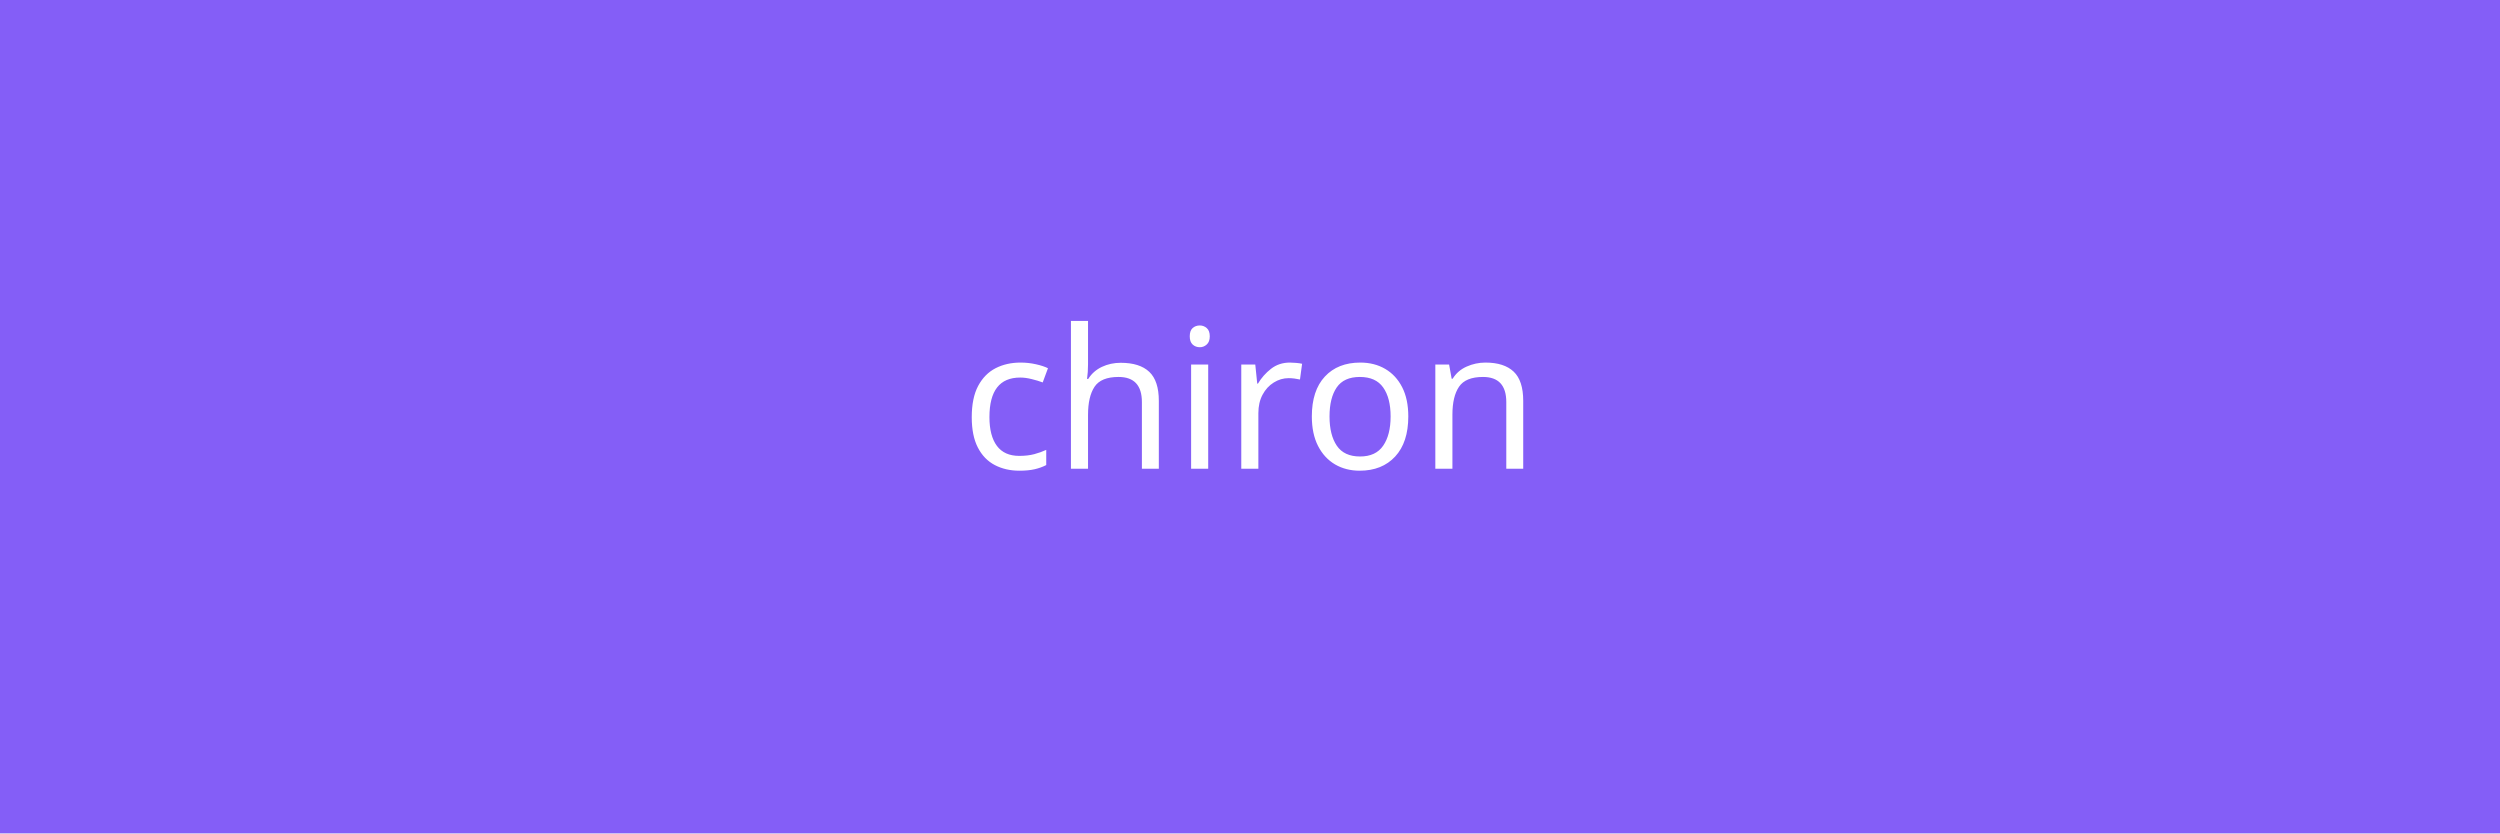
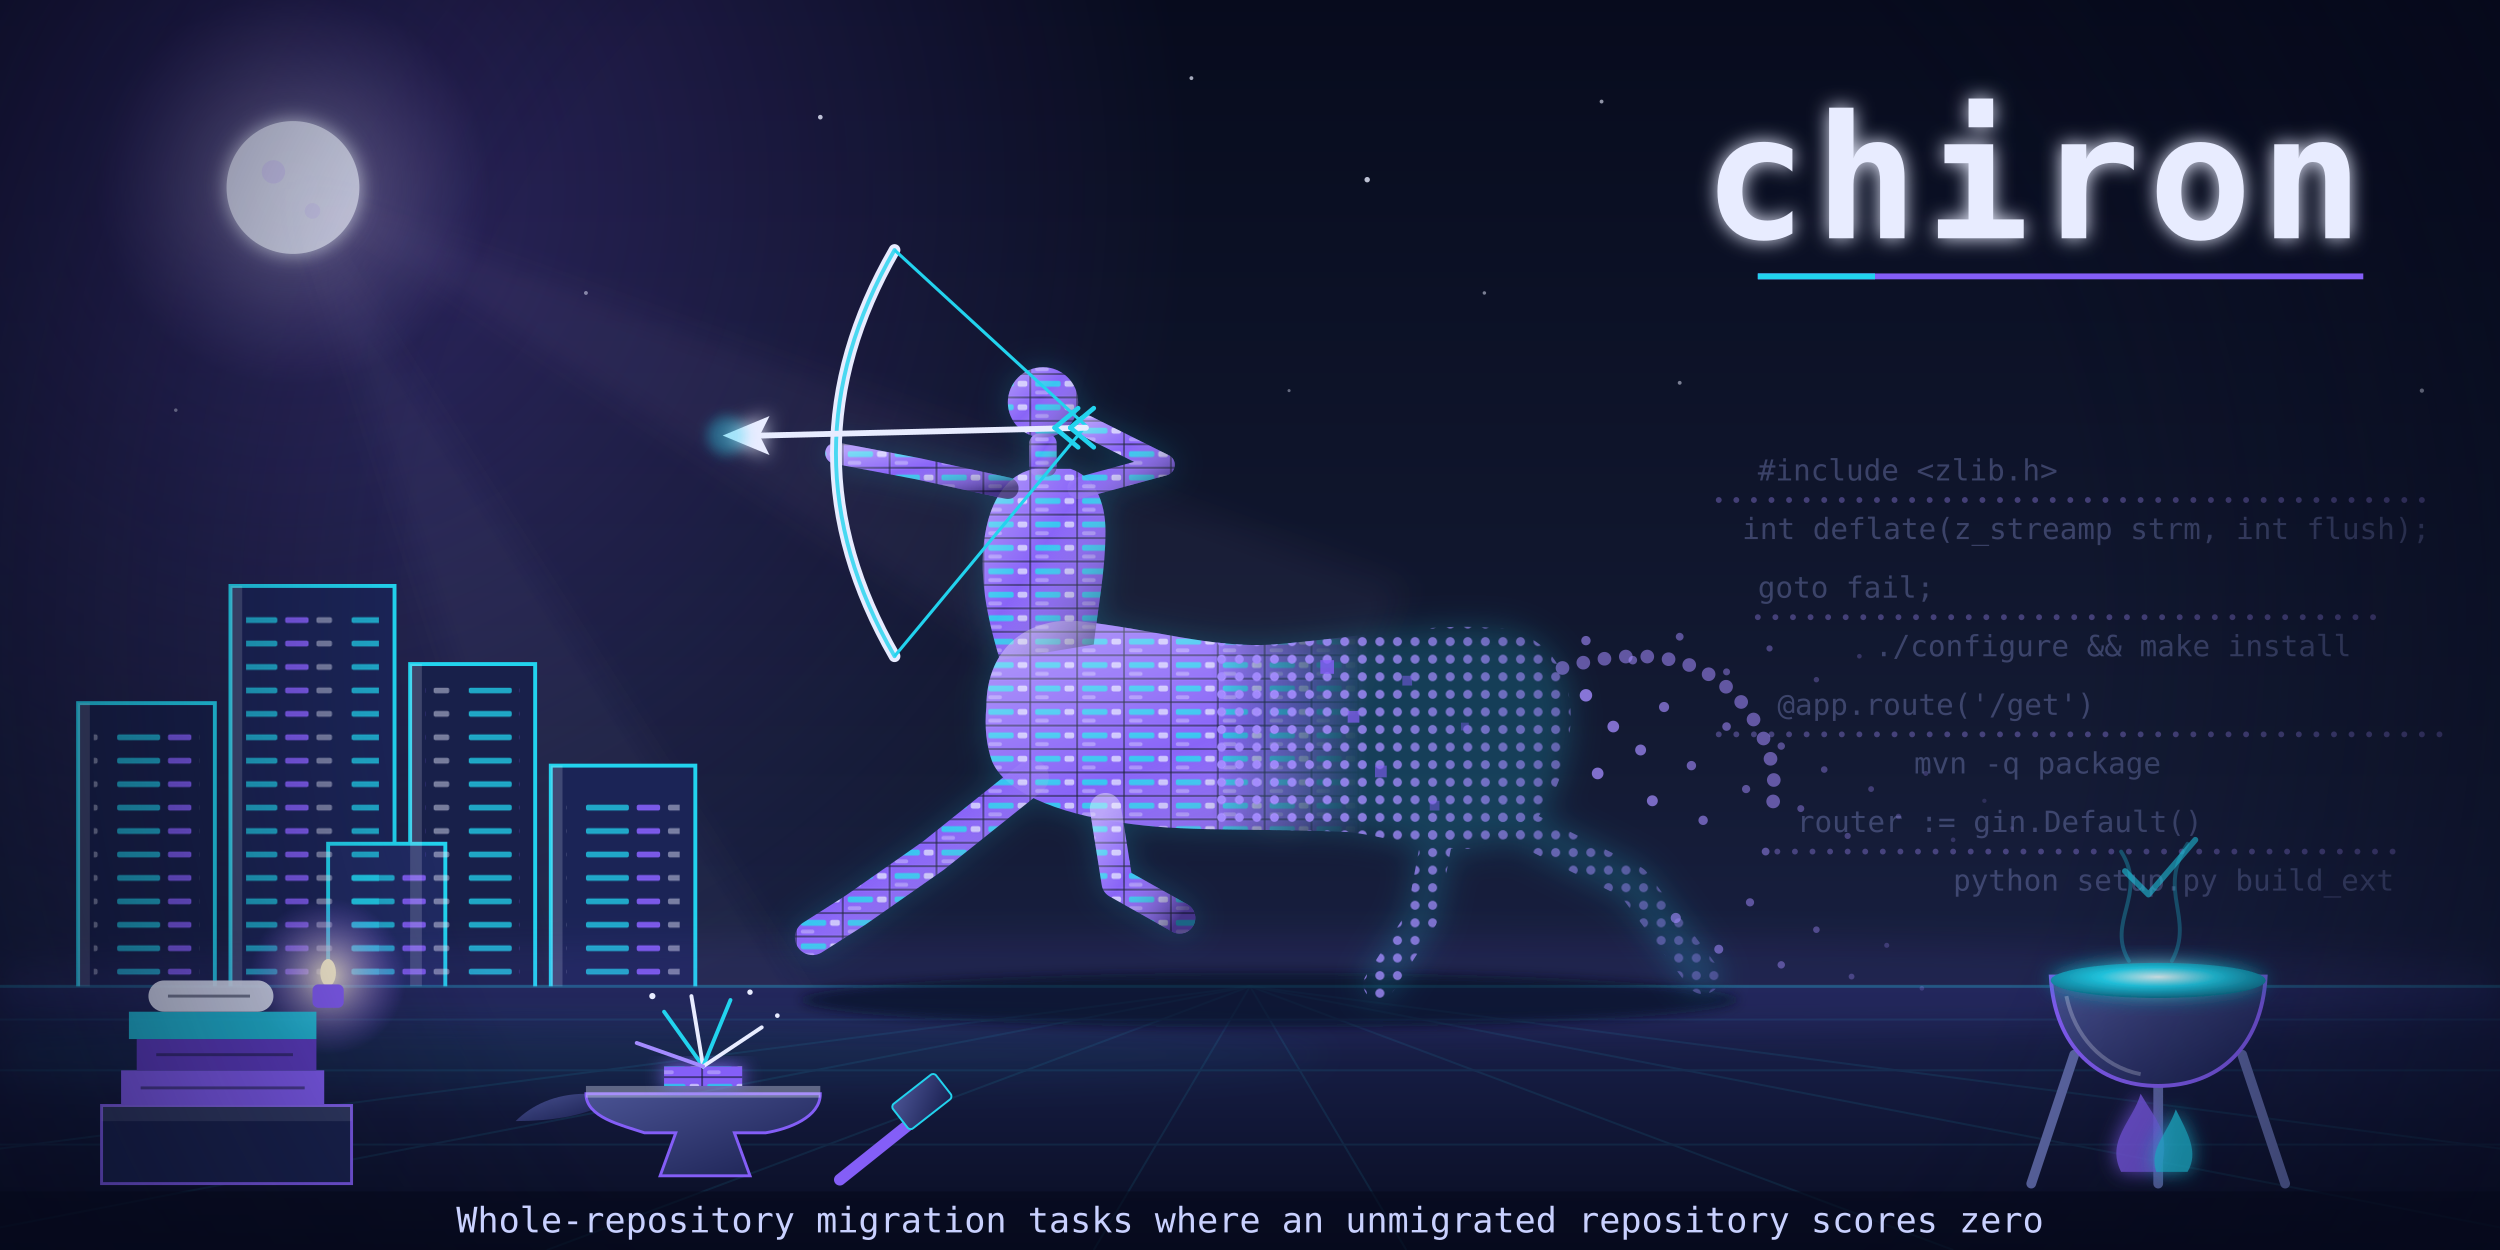
- <svg xmlns="http://www.w3.org/2000/svg" width="720" height="240" viewBox="0 0 720 240">
-   <rect width="720" height="240" fill="#845EF7" />
-   <text x="360" y="135" font-family="sans-serif" font-size="56" fill="#FFFFFF" text-anchor="middle">chiron</text>
+ <svg xmlns="http://www.w3.org/2000/svg" width="1280" height="640" viewBox="0 0 1280 640" role="img" aria-labelledby="hero-title hero-desc">
+   <defs>
+     <linearGradient id="sky" x1="0" y1="0" x2="0" y2="1">
+       <stop offset="0" stop-color="#070b1d" />
+       <stop offset="0.6" stop-color="#131a33" />
+       <stop offset="1" stop-color="#1d2550" />
+     </linearGradient>
+     <radialGradient id="moonGlow" cx="150" cy="96" r="460" gradientUnits="userSpaceOnUse">
+       <stop offset="0" stop-color="#d6c9ff" stop-opacity="0.55" />
+       <stop offset="0.22" stop-color="#845EF7" stop-opacity="0.22" />
+       <stop offset="1" stop-color="#845EF7" stop-opacity="0" />
+     </radialGradient>
+     <linearGradient id="ground" x1="0" y1="0" x2="0" y2="1">
+       <stop offset="0" stop-color="#1b2350" />
+       <stop offset="1" stop-color="#080c20" />
+     </linearGradient>
+     <linearGradient id="light" x1="0" y1="0" x2="1" y2="1">
+       <stop offset="0" stop-color="#ffffff" stop-opacity="0.40" />
+       <stop offset="0.45" stop-color="#ffffff" stop-opacity="0.04" />
+       <stop offset="1" stop-color="#05081a" stop-opacity="0.50" />
+     </linearGradient>
+     <linearGradient id="frontFadeGrad" x1="620" y1="0" x2="700" y2="0" gradientUnits="userSpaceOnUse">
+       <stop offset="0" stop-color="#ffffff" stop-opacity="1" />
+       <stop offset="1" stop-color="#ffffff" stop-opacity="0" />
+     </linearGradient>
+     <linearGradient id="rearFadeGrad" x1="620" y1="0" x2="960" y2="0" gradientUnits="userSpaceOnUse">
+       <stop offset="0" stop-color="#ffffff" stop-opacity="1" />
+       <stop offset="1" stop-color="#ffffff" stop-opacity="0.12" />
+     </linearGradient>
+     <mask id="frontFade" maskUnits="userSpaceOnUse" x="0" y="0" width="1280" height="640">
+       <rect x="0" y="0" width="1280" height="640" fill="url(#frontFadeGrad)" />
+     </mask>
+     <mask id="rearFade" maskUnits="userSpaceOnUse" x="0" y="0" width="1280" height="640">
+       <rect x="0" y="0" width="1280" height="640" fill="url(#rearFadeGrad)" />
+     </mask>
+     <clipPath id="frontClip">
+       <rect x="0" y="0" width="700" height="640" />
+     </clipPath>
+     <clipPath id="rearClip">
+       <rect x="620" y="0" width="660" height="640" />
+     </clipPath>
+     <pattern id="blocks" width="24" height="12" patternUnits="userSpaceOnUse">
+       <rect width="24" height="12" fill="#845EF7" />
+       <rect x="2" y="3" width="13" height="3" rx="1" fill="#22d3ee" opacity="0.85" />
+       <rect x="17" y="3" width="5" height="3" rx="1" fill="#e8ecff" opacity="0.7" />
+       <rect x="2" y="8" width="7" height="2" rx="1" fill="#e8ecff" opacity="0.35" />
+       <rect x="0" y="11" width="24" height="1" fill="#131a33" opacity="0.55" />
+       <rect x="23" y="0" width="1" height="12" fill="#131a33" opacity="0.55" />
+     </pattern>
+     <pattern id="dots" width="9" height="9" patternUnits="userSpaceOnUse">
+       <circle cx="4.5" cy="4.5" r="2.3" fill="#a48bff" />
+     </pattern>
+     <pattern id="codeLines" width="60" height="12" patternUnits="userSpaceOnUse">
+       <rect x="0" y="4" width="22" height="3" rx="1" fill="#22d3ee" opacity="0.75" />
+       <rect x="26" y="4" width="12" height="3" rx="1" fill="#845EF7" opacity="0.9" />
+       <rect x="42" y="4" width="8" height="3" rx="1" fill="#e8ecff" opacity="0.45" />
+     </pattern>
+     <radialGradient id="melt" cx="0.5" cy="0.4" r="0.6">
+       <stop offset="0" stop-color="#e8fdff" />
+       <stop offset="0.45" stop-color="#22d3ee" />
+       <stop offset="1" stop-color="#0e7490" />
+     </radialGradient>
+     <radialGradient id="lamp" cx="0.5" cy="0.5" r="0.5">
+       <stop offset="0" stop-color="#fff4d6" stop-opacity="0.9" />
+       <stop offset="1" stop-color="#845EF7" stop-opacity="0" />
+     </radialGradient>
+     <radialGradient id="vignette" cx="640" cy="320" r="780" gradientUnits="userSpaceOnUse">
+       <stop offset="0.55" stop-color="#05081a" stop-opacity="0" />
+       <stop offset="1" stop-color="#05081a" stop-opacity="0.75" />
+     </radialGradient>
+     <linearGradient id="metal" x1="0" y1="0" x2="1" y2="1">
+       <stop offset="0" stop-color="#4a5394" />
+       <stop offset="1" stop-color="#1a2050" />
+     </linearGradient>
+     <filter id="blur8" x="-30%" y="-30%" width="160%" height="160%">
+       <feGaussianBlur stdDeviation="8" />
+     </filter>
+     <filter id="blur3" x="-30%" y="-30%" width="160%" height="160%">
+       <feGaussianBlur stdDeviation="3" />
+     </filter>
+     <filter id="glow" x="-50%" y="-50%" width="200%" height="200%">
+       <feGaussianBlur stdDeviation="5" result="soft" />
+       <feMerge>
+         <feMergeNode in="soft" />
+         <feMergeNode in="SourceGraphic" />
+       </feMerge>
+     </filter>
+     <g id="centaur">
+       <path stroke="none" d="M505 362 C505 330 528 316 552 318 C590 322 620 332 652 330 C700 326 735 318 770 322 C792 326 806 344 804 372 C802 400 790 424 768 432 C740 440 712 428 690 426 C650 424 610 426 580 422 C548 418 516 408 508 390 C505 382 504 372 505 362 Z" />
+       <path stroke="none" d="M512 338 C504 312 500 288 506 266 C510 252 518 242 530 240 L548 240 C560 244 566 256 566 272 C566 292 562 312 560 330 Z" />
+       <rect stroke="none" x="527" y="222" width="14" height="22" rx="5" />
+       <circle stroke="none" cx="534" cy="206" r="18" />
+       <path fill="none" stroke-width="18" stroke-linecap="round" stroke-linejoin="round" d="M528 398 L478 438 L438 466 L416 480" />
+       <path fill="none" stroke-width="16" stroke-linecap="round" stroke-linejoin="round" d="M566 414 L572 452 L604 470" />
+       <path fill="none" stroke-width="18" stroke-linecap="round" stroke-linejoin="round" d="M772 420 L836 452 L872 500" />
+       <path fill="none" stroke-width="16" stroke-linecap="round" stroke-linejoin="round" d="M736 428 L728 470 L706 504" />
+       <path fill="none" stroke-width="11" stroke-linecap="round" stroke-linejoin="round" d="M516 250 L470 240 L428 232" />
+       <path fill="none" stroke-width="11" stroke-linecap="round" stroke-linejoin="round" d="M552 250 L596 238 L556 218" />
+     </g>
+   </defs>
+   <rect width="1280" height="640" fill="url(#sky)" />
+   <rect width="1280" height="640" fill="url(#moonGlow)" />
+   <g fill="#e8ecff">
+     <circle cx="420" cy="60" r="1.2" opacity="0.8" />
+     <circle cx="610" cy="40" r="1" opacity="0.7" />
+     <circle cx="700" cy="92" r="1.4" opacity="0.8" />
+     <circle cx="820" cy="52" r="1" opacity="0.6" />
+     <circle cx="760" cy="150" r="0.9" opacity="0.5" />
+     <circle cx="300" cy="150" r="1" opacity="0.5" />
+     <circle cx="90" cy="210" r="0.9" opacity="0.5" />
+     <circle cx="1240" cy="200" r="1.1" opacity="0.6" />
+     <circle cx="660" cy="200" r="0.8" opacity="0.4" />
+     <circle cx="860" cy="196" r="1" opacity="0.5" />
+   </g>
+   <circle cx="150" cy="96" r="34" fill="#e8ecff" opacity="0.92" filter="url(#glow)" />
+   <circle cx="140" cy="88" r="6" fill="#c9b8ff" opacity="0.35" />
+   <circle cx="160" cy="108" r="4" fill="#c9b8ff" opacity="0.3" />
+   <g fill="#d6c9ff" filter="url(#blur8)">
+     <polygon points="150,96 720,300 660,430" opacity="0.05" />
+     <polygon points="150,96 420,520 300,560" opacity="0.04" />
+   </g>
+   <g font-family="ui-monospace, SFMono-Regular, Menlo, Consolas, monospace" font-size="15" fill="#7d86c2" opacity="0.4">
+     <text x="900" y="246">#include &lt;zlib.h&gt;</text>
+     <text x="892" y="276">int deflate(z_streamp strm, int flush);</text>
+     <text x="900" y="306">goto fail;</text>
+     <text x="960" y="336">./configure &amp;&amp; make install</text>
+     <text x="910" y="366">@app.route('/get')</text>
+     <text x="980" y="396">mvn -q package</text>
+     <text x="920" y="426">router := gin.Default()</text>
+     <text x="1000" y="456">python setup.py build_ext</text>
+   </g>
+   <g stroke="#a48bff" stroke-width="3" stroke-linecap="round" stroke-dasharray="0 9" opacity="0.35" fill="none">
+     <path d="M880 256 L1240 256" />
+     <path d="M900 316 L1220 316" />
+     <path d="M880 376 L1250 376" />
+     <path d="M910 436 L1230 436" />
+   </g>
+   <g stroke="#22d3ee" stroke-width="2">
+     <rect x="40" y="360" width="70" height="160" fill="#18204a" />
+     <rect x="118" y="300" width="84" height="220" fill="#1b2456" />
+     <rect x="210" y="340" width="64" height="180" fill="#18204a" />
+     <rect x="282" y="392" width="74" height="128" fill="#1b2456" />
+     <rect x="168" y="432" width="60" height="88" fill="#202a62" />
+   </g>
+   <g fill="url(#codeLines)">
+     <rect x="48" y="372" width="54" height="140" />
+     <rect x="126" y="312" width="68" height="200" />
+     <rect x="218" y="352" width="48" height="160" />
+     <rect x="290" y="404" width="58" height="108" />
+     <rect x="176" y="444" width="44" height="68" />
+   </g>
+   <g fill="#e8ecff" opacity="0.18">
+     <rect x="40" y="360" width="6" height="160" />
+     <rect x="118" y="300" width="6" height="220" />
+     <rect x="210" y="340" width="6" height="180" />
+     <rect x="282" y="392" width="6" height="128" />
+   </g>
+   <rect x="0" y="505" width="1280" height="135" fill="url(#ground)" />
+   <line x1="0" y1="505" x2="1280" y2="505" stroke="#22d3ee" stroke-width="1.5" opacity="0.3" />
+   <g stroke="#22d3ee" stroke-width="1" opacity="0.09">
+     <line x1="640" y1="505" x2="-400" y2="640" />
+     <line x1="640" y1="505" x2="-60" y2="640" />
+     <line x1="640" y1="505" x2="280" y2="640" />
+     <line x1="640" y1="505" x2="560" y2="640" />
+     <line x1="640" y1="505" x2="720" y2="640" />
+     <line x1="640" y1="505" x2="1000" y2="640" />
+     <line x1="640" y1="505" x2="1340" y2="640" />
+     <line x1="640" y1="505" x2="1680" y2="640" />
+     <line x1="0" y1="522" x2="1280" y2="522" />
+     <line x1="0" y1="548" x2="1280" y2="548" />
+     <line x1="0" y1="586" x2="1280" y2="586" />
+   </g>
+   <ellipse cx="640" cy="505" rx="700" ry="26" fill="#845EF7" opacity="0.08" filter="url(#blur8)" />
+   <ellipse cx="300" cy="540" rx="380" ry="18" fill="#22d3ee" opacity="0.05" filter="url(#blur8)" />
+   <ellipse cx="650" cy="512" rx="240" ry="14" fill="#05081a" opacity="0.6" filter="url(#blur3)" />
+   <use href="#centaur" fill="#22d3ee" stroke="#22d3ee" opacity="0.2" filter="url(#blur8)" />
+   <g clip-path="url(#frontClip)" mask="url(#frontFade)">
+     <use href="#centaur" fill="url(#blocks)" stroke="url(#blocks)" />
+     <use href="#centaur" fill="url(#light)" stroke="url(#light)" />
+   </g>
+   <g clip-path="url(#rearClip)" mask="url(#rearFade)">
+     <use href="#centaur" fill="url(#dots)" stroke="url(#dots)" />
+   </g>
+   <path d="M800 342 C842 330 872 336 892 360 C906 378 912 398 906 420" fill="none" stroke="#a48bff" stroke-width="7" stroke-linecap="round" stroke-dasharray="0 11" opacity="0.55" />
+   <g fill="#845EF7">
+     <rect x="676" y="338" width="7" height="7" opacity="0.8" />
+     <rect x="690" y="364" width="6" height="6" opacity="0.7" />
+     <rect x="704" y="392" width="6" height="6" opacity="0.6" />
+     <rect x="718" y="346" width="5" height="5" opacity="0.5" />
+     <rect x="732" y="410" width="5" height="5" opacity="0.45" />
+     <rect x="748" y="370" width="4" height="4" opacity="0.4" />
+   </g>
+   <g fill="#a48bff">
+     <circle cx="812" cy="356" r="3.2" opacity="0.8" />
+     <circle cx="826" cy="372" r="3" opacity="0.75" />
+     <circle cx="818" cy="396" r="3" opacity="0.75" />
+     <circle cx="840" cy="384" r="2.8" opacity="0.7" />
+     <circle cx="852" cy="362" r="2.6" opacity="0.65" />
+     <circle cx="846" cy="410" r="2.8" opacity="0.7" />
+     <circle cx="866" cy="392" r="2.4" opacity="0.6" />
+     <circle cx="872" cy="420" r="2.4" opacity="0.6" />
+     <circle cx="884" cy="372" r="2.2" opacity="0.55" />
+     <circle cx="894" cy="404" r="2.1" opacity="0.5" />
+     <circle cx="904" cy="436" r="2" opacity="0.5" />
+     <circle cx="912" cy="382" r="1.9" opacity="0.45" />
+     <circle cx="922" cy="414" r="1.8" opacity="0.42" />
+     <circle cx="934" cy="394" r="1.7" opacity="0.38" />
+     <circle cx="946" cy="428" r="1.6" opacity="0.35" />
+     <circle cx="958" cy="404" r="1.5" opacity="0.32" />
+     <circle cx="972" cy="418" r="1.4" opacity="0.28" />
+     <circle cx="986" cy="396" r="1.3" opacity="0.25" />
+     <circle cx="1000" cy="430" r="1.2" opacity="0.22" />
+     <circle cx="1016" cy="410" r="1.1" opacity="0.18" />
+     <circle cx="1030" cy="424" r="1" opacity="0.15" />
+     <circle cx="858" cy="470" r="2.6" opacity="0.6" />
+     <circle cx="880" cy="486" r="2.3" opacity="0.55" />
+     <circle cx="896" cy="462" r="2.1" opacity="0.5" />
+     <circle cx="912" cy="494" r="1.9" opacity="0.45" />
+     <circle cx="930" cy="476" r="1.7" opacity="0.4" />
+     <circle cx="948" cy="500" r="1.5" opacity="0.32" />
+     <circle cx="966" cy="484" r="1.3" opacity="0.26" />
+     <circle cx="984" cy="506" r="1.2" opacity="0.22" />
+     <circle cx="812" cy="328" r="2.4" opacity="0.6" />
+     <circle cx="836" cy="338" r="2.2" opacity="0.55" />
+     <circle cx="860" cy="326" r="2" opacity="0.5" />
+     <circle cx="884" cy="344" r="1.8" opacity="0.45" />
+     <circle cx="906" cy="332" r="1.6" opacity="0.38" />
+     <circle cx="930" cy="348" r="1.4" opacity="0.3" />
+     <circle cx="952" cy="336" r="1.2" opacity="0.25" />
+   </g>
+   <path d="M458 128 Q398 232 458 336" fill="none" stroke="#e8ecff" stroke-width="6" stroke-linecap="round" />
+   <path d="M458 128 Q398 232 458 336" fill="none" stroke="#22d3ee" stroke-width="2" stroke-linecap="round" opacity="0.8" />
+   <path d="M458 128 L556 218 L458 336" fill="none" stroke="#22d3ee" stroke-width="1.6" />
+   <line x1="556" y1="219" x2="390" y2="223" stroke="#e8ecff" stroke-width="3" stroke-linecap="round" />
+   <polygon points="370,223 394,213 389,223 394,233" fill="#e8ecff" filter="url(#glow)" />
+   <g stroke="#22d3ee" stroke-width="2.4" stroke-linecap="round">
+     <line x1="548" y1="219" x2="560" y2="209" />
+     <line x1="548" y1="219" x2="560" y2="229" />
+     <line x1="540" y1="219" x2="552" y2="209" />
+     <line x1="540" y1="219" x2="552" y2="229" />
+   </g>
+   <circle cx="372" cy="223" r="10" fill="#22d3ee" opacity="0.35" filter="url(#blur3)" />
+   <g>
+     <circle cx="168" cy="500" r="40" fill="url(#lamp)" />
+     <ellipse cx="168" cy="498" rx="4" ry="7" fill="#fff4d6" />
+     <rect x="160" y="504" width="16" height="12" rx="3" fill="#845EF7" />
+     <rect x="52" y="566" width="128" height="40" fill="#1a2350" stroke="#845EF7" stroke-width="1.5" />
+     <rect x="62" y="548" width="104" height="18" fill="#845EF7" />
+     <rect x="70" y="532" width="92" height="16" fill="#5f3dc4" />
+     <rect x="66" y="518" width="96" height="14" fill="#22d3ee" opacity="0.85" />
+     <rect x="76" y="502" width="64" height="16" rx="8" fill="#e8ecff" opacity="0.9" />
+     <g stroke="#131a33" stroke-width="1.5" opacity="0.5">
+       <line x1="86" y1="510" x2="128" y2="510" />
+       <line x1="72" y1="557" x2="156" y2="557" />
+       <line x1="80" y1="540" x2="150" y2="540" />
+     </g>
+     <rect x="52" y="566" width="128" height="8" fill="#e8ecff" opacity="0.12" />
+   </g>
+   <g>
+     <path d="M300 560 C284 560 272 566 264 574 C284 574 296 571 304 568 Z" fill="url(#metal)" />
+     <path d="M300 560 L420 560 C420 572 404 578 392 580 L376 580 L384 602 L338 602 L346 580 L330 580 C318 576 300 572 300 560 Z" fill="url(#metal)" stroke="#845EF7" stroke-width="1.5" />
+     <rect x="300" y="556" width="120" height="6" fill="#e8ecff" opacity="0.35" />
+     <rect x="340" y="546" width="40" height="10" fill="url(#blocks)" filter="url(#glow)" />
+     <g stroke-linecap="round" stroke-width="2">
+       <line x1="360" y1="546" x2="340" y2="518" stroke="#22d3ee" />
+       <line x1="360" y1="546" x2="354" y2="510" stroke="#e8ecff" />
+       <line x1="360" y1="546" x2="374" y2="512" stroke="#22d3ee" />
+       <line x1="360" y1="546" x2="390" y2="526" stroke="#e8ecff" />
+       <line x1="360" y1="546" x2="326" y2="534" stroke="#a48bff" />
+     </g>
+     <g fill="#e8ecff">
+       <circle cx="334" cy="510" r="1.6" />
+       <circle cx="384" cy="508" r="1.4" />
+       <circle cx="398" cy="520" r="1.2" />
+     </g>
+     <line x1="430" y1="604" x2="470" y2="572" stroke="#845EF7" stroke-width="6" stroke-linecap="round" />
+     <rect x="458" y="556" width="28" height="16" rx="2" fill="url(#metal)" stroke="#22d3ee" stroke-width="1" transform="rotate(-38 472 564)" />
+   </g>
+   <g>
+     <g stroke="#5f6aa8" stroke-width="5" stroke-linecap="round">
+       <line x1="1062" y1="540" x2="1040" y2="606" />
+       <line x1="1148" y1="540" x2="1170" y2="606" />
+       <line x1="1105" y1="552" x2="1105" y2="606" />
+     </g>
+     <path d="M1086 600 C1078 584 1092 574 1096 560 C1104 574 1112 580 1106 600 Z" fill="#845EF7" opacity="0.85" filter="url(#glow)" />
+     <path d="M1104 600 C1100 588 1110 580 1114 568 C1120 580 1126 590 1120 600 Z" fill="#22d3ee" opacity="0.8" filter="url(#glow)" />
+     <path d="M1050 500 L1160 500 C1158 536 1136 556 1105 556 C1074 556 1052 536 1050 500 Z" fill="url(#metal)" stroke="#845EF7" stroke-width="2" />
+     <ellipse cx="1105" cy="502" rx="55" ry="9" fill="url(#melt)" filter="url(#glow)" />
+     <path d="M1058 510 C1062 530 1076 546 1096 550" fill="none" stroke="#e8ecff" stroke-width="2" opacity="0.3" />
+     <g fill="none" stroke="#22d3ee" stroke-width="2" stroke-linecap="round" opacity="0.32">
+       <path d="M1090 492 C1078 472 1100 458 1086 436" />
+       <path d="M1112 492 C1124 470 1104 456 1120 432" />
+     </g>
+     <polyline points="1088,446 1100,458 1124,430" fill="none" stroke="#22d3ee" stroke-width="3" stroke-linecap="round" stroke-linejoin="round" opacity="0.6" />
+   </g>
+   <rect width="1280" height="640" fill="url(#vignette)" />
+   <g font-family="ui-monospace, SFMono-Regular, Menlo, Consolas, monospace">
+     <text x="1210" y="122" text-anchor="end" font-size="88" font-weight="700" fill="#e8ecff" letter-spacing="4" filter="url(#glow)">chiron</text>
+     <rect x="900" y="140" width="310" height="3" fill="#845EF7" />
+     <rect x="900" y="140" width="60" height="3" fill="#22d3ee" />
+     <rect x="0" y="610" width="1280" height="30" fill="#05081a" opacity="0.6" />
+     <text x="640" y="631" text-anchor="middle" font-size="18" fill="#c9d1ff">Whole-repository migration tasks where an unmigrated repository scores zero</text>
+   </g>
</svg>
